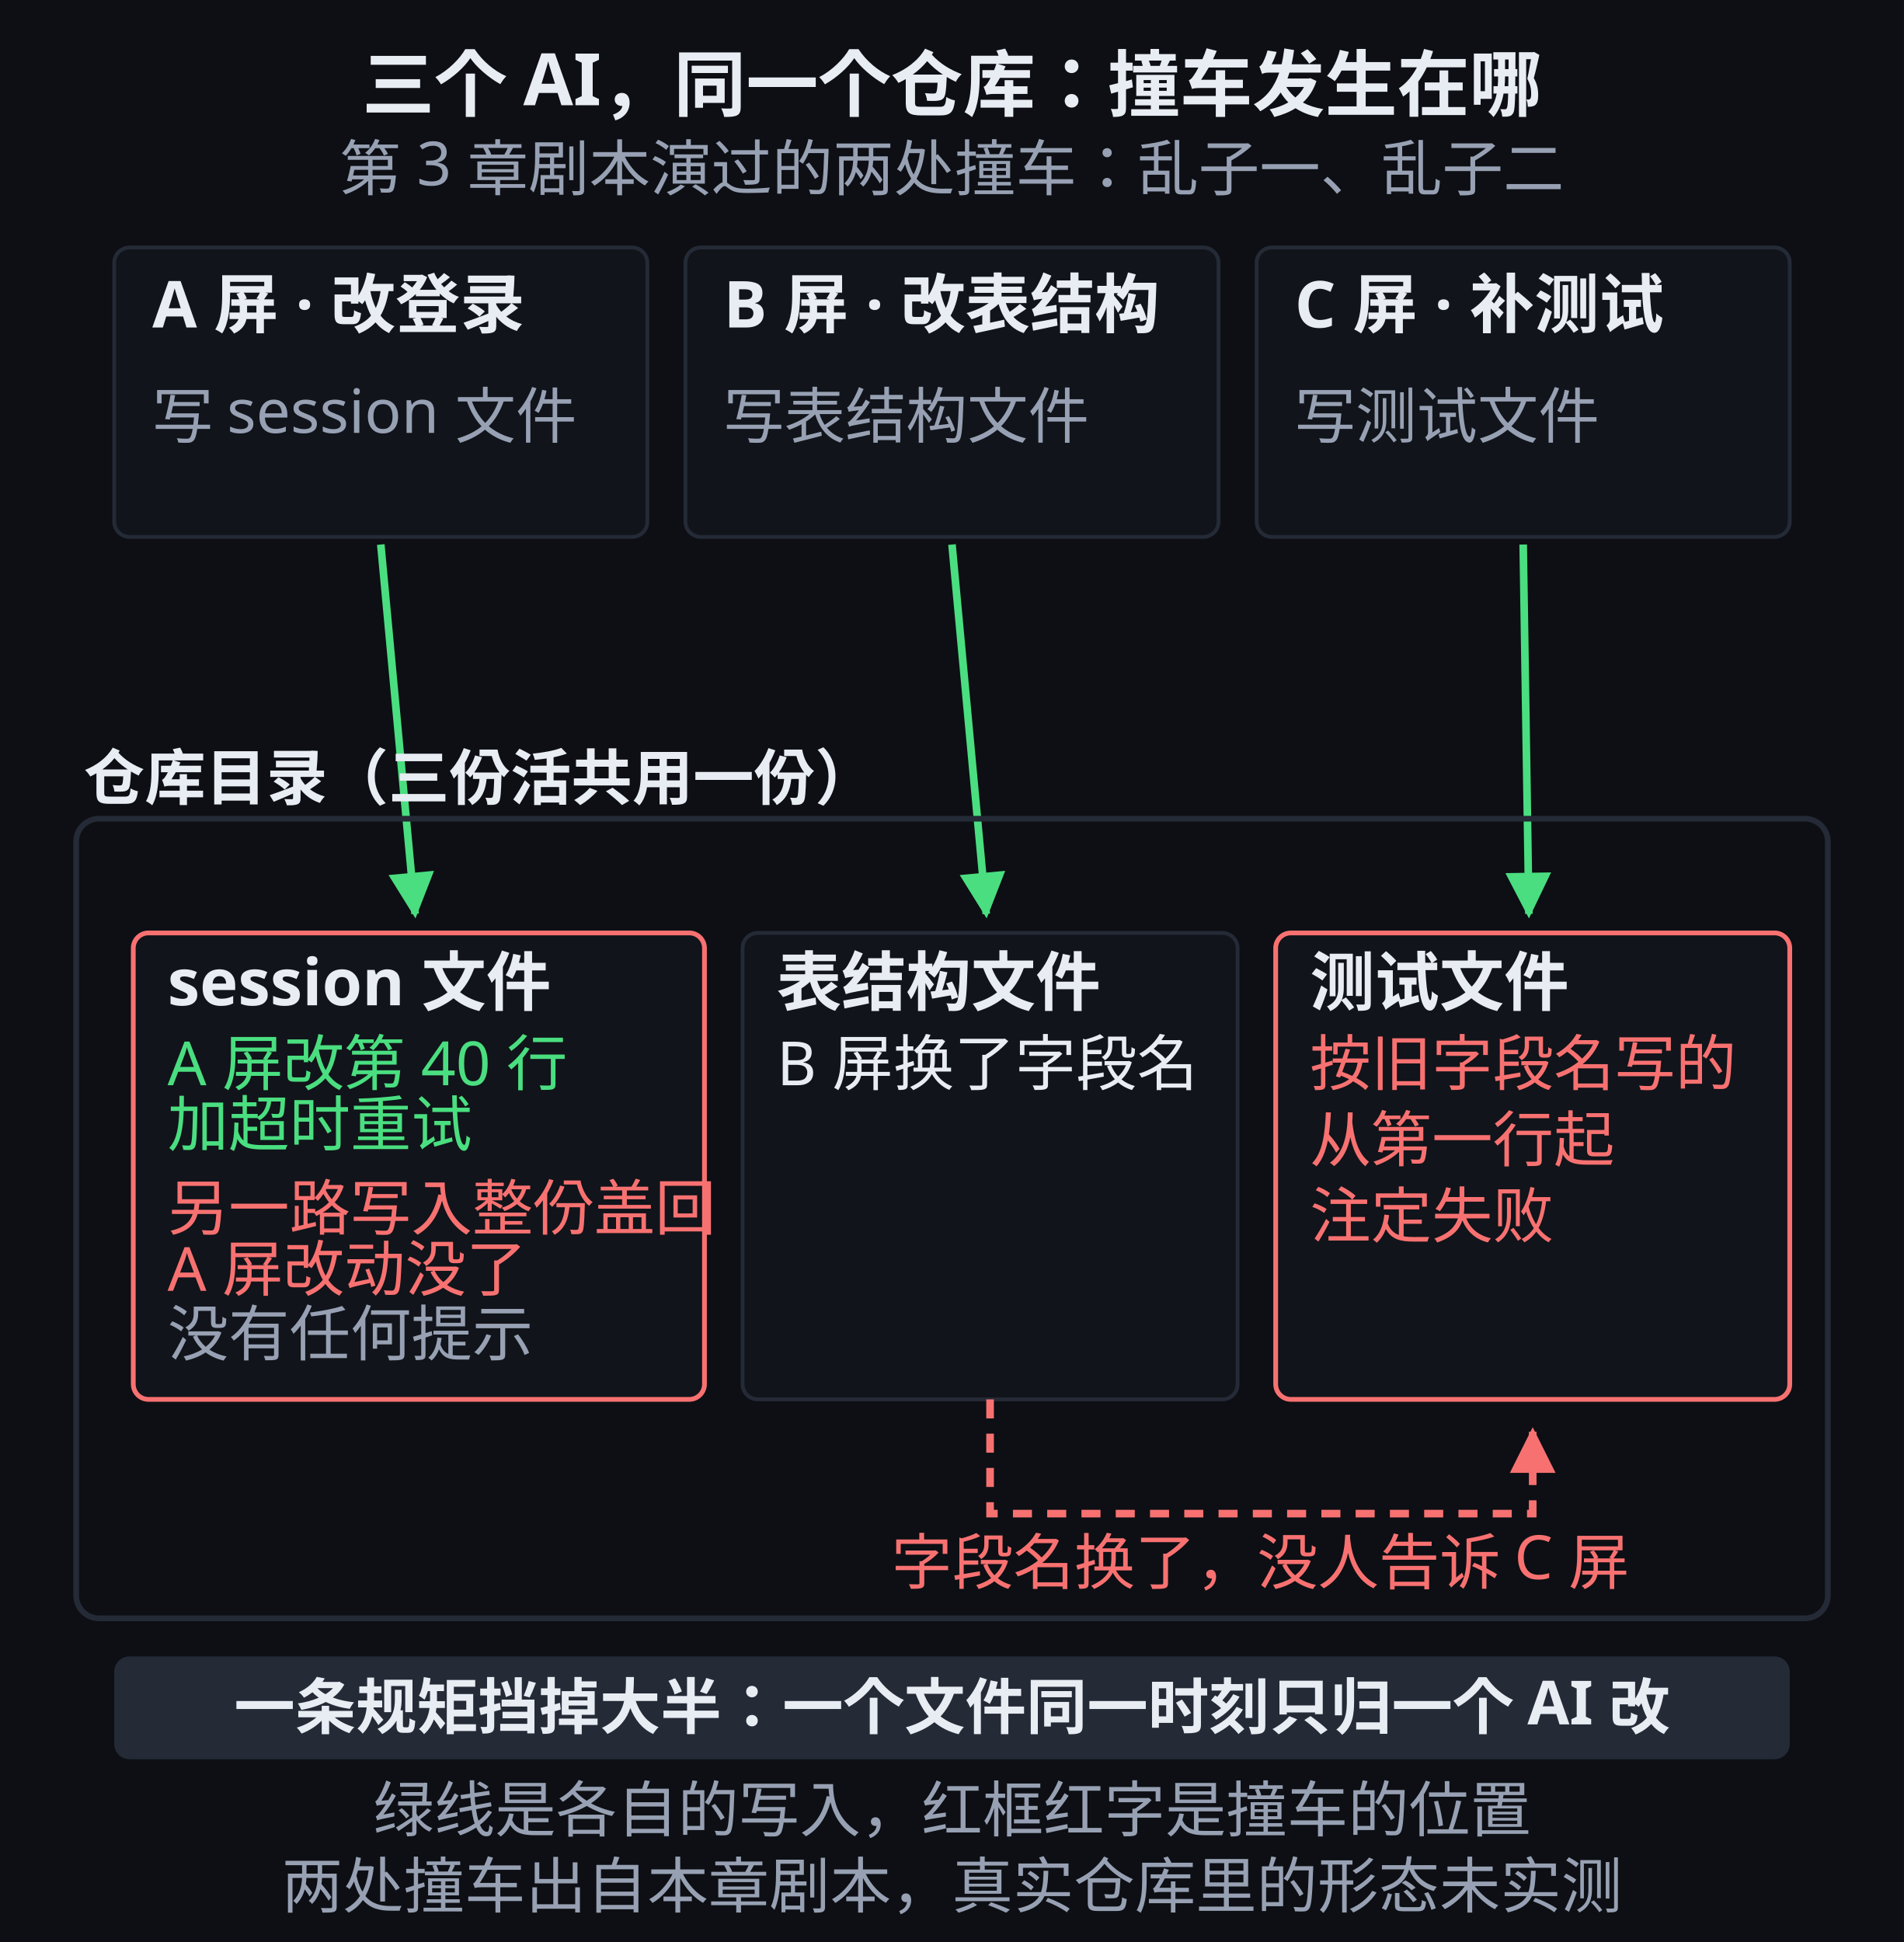
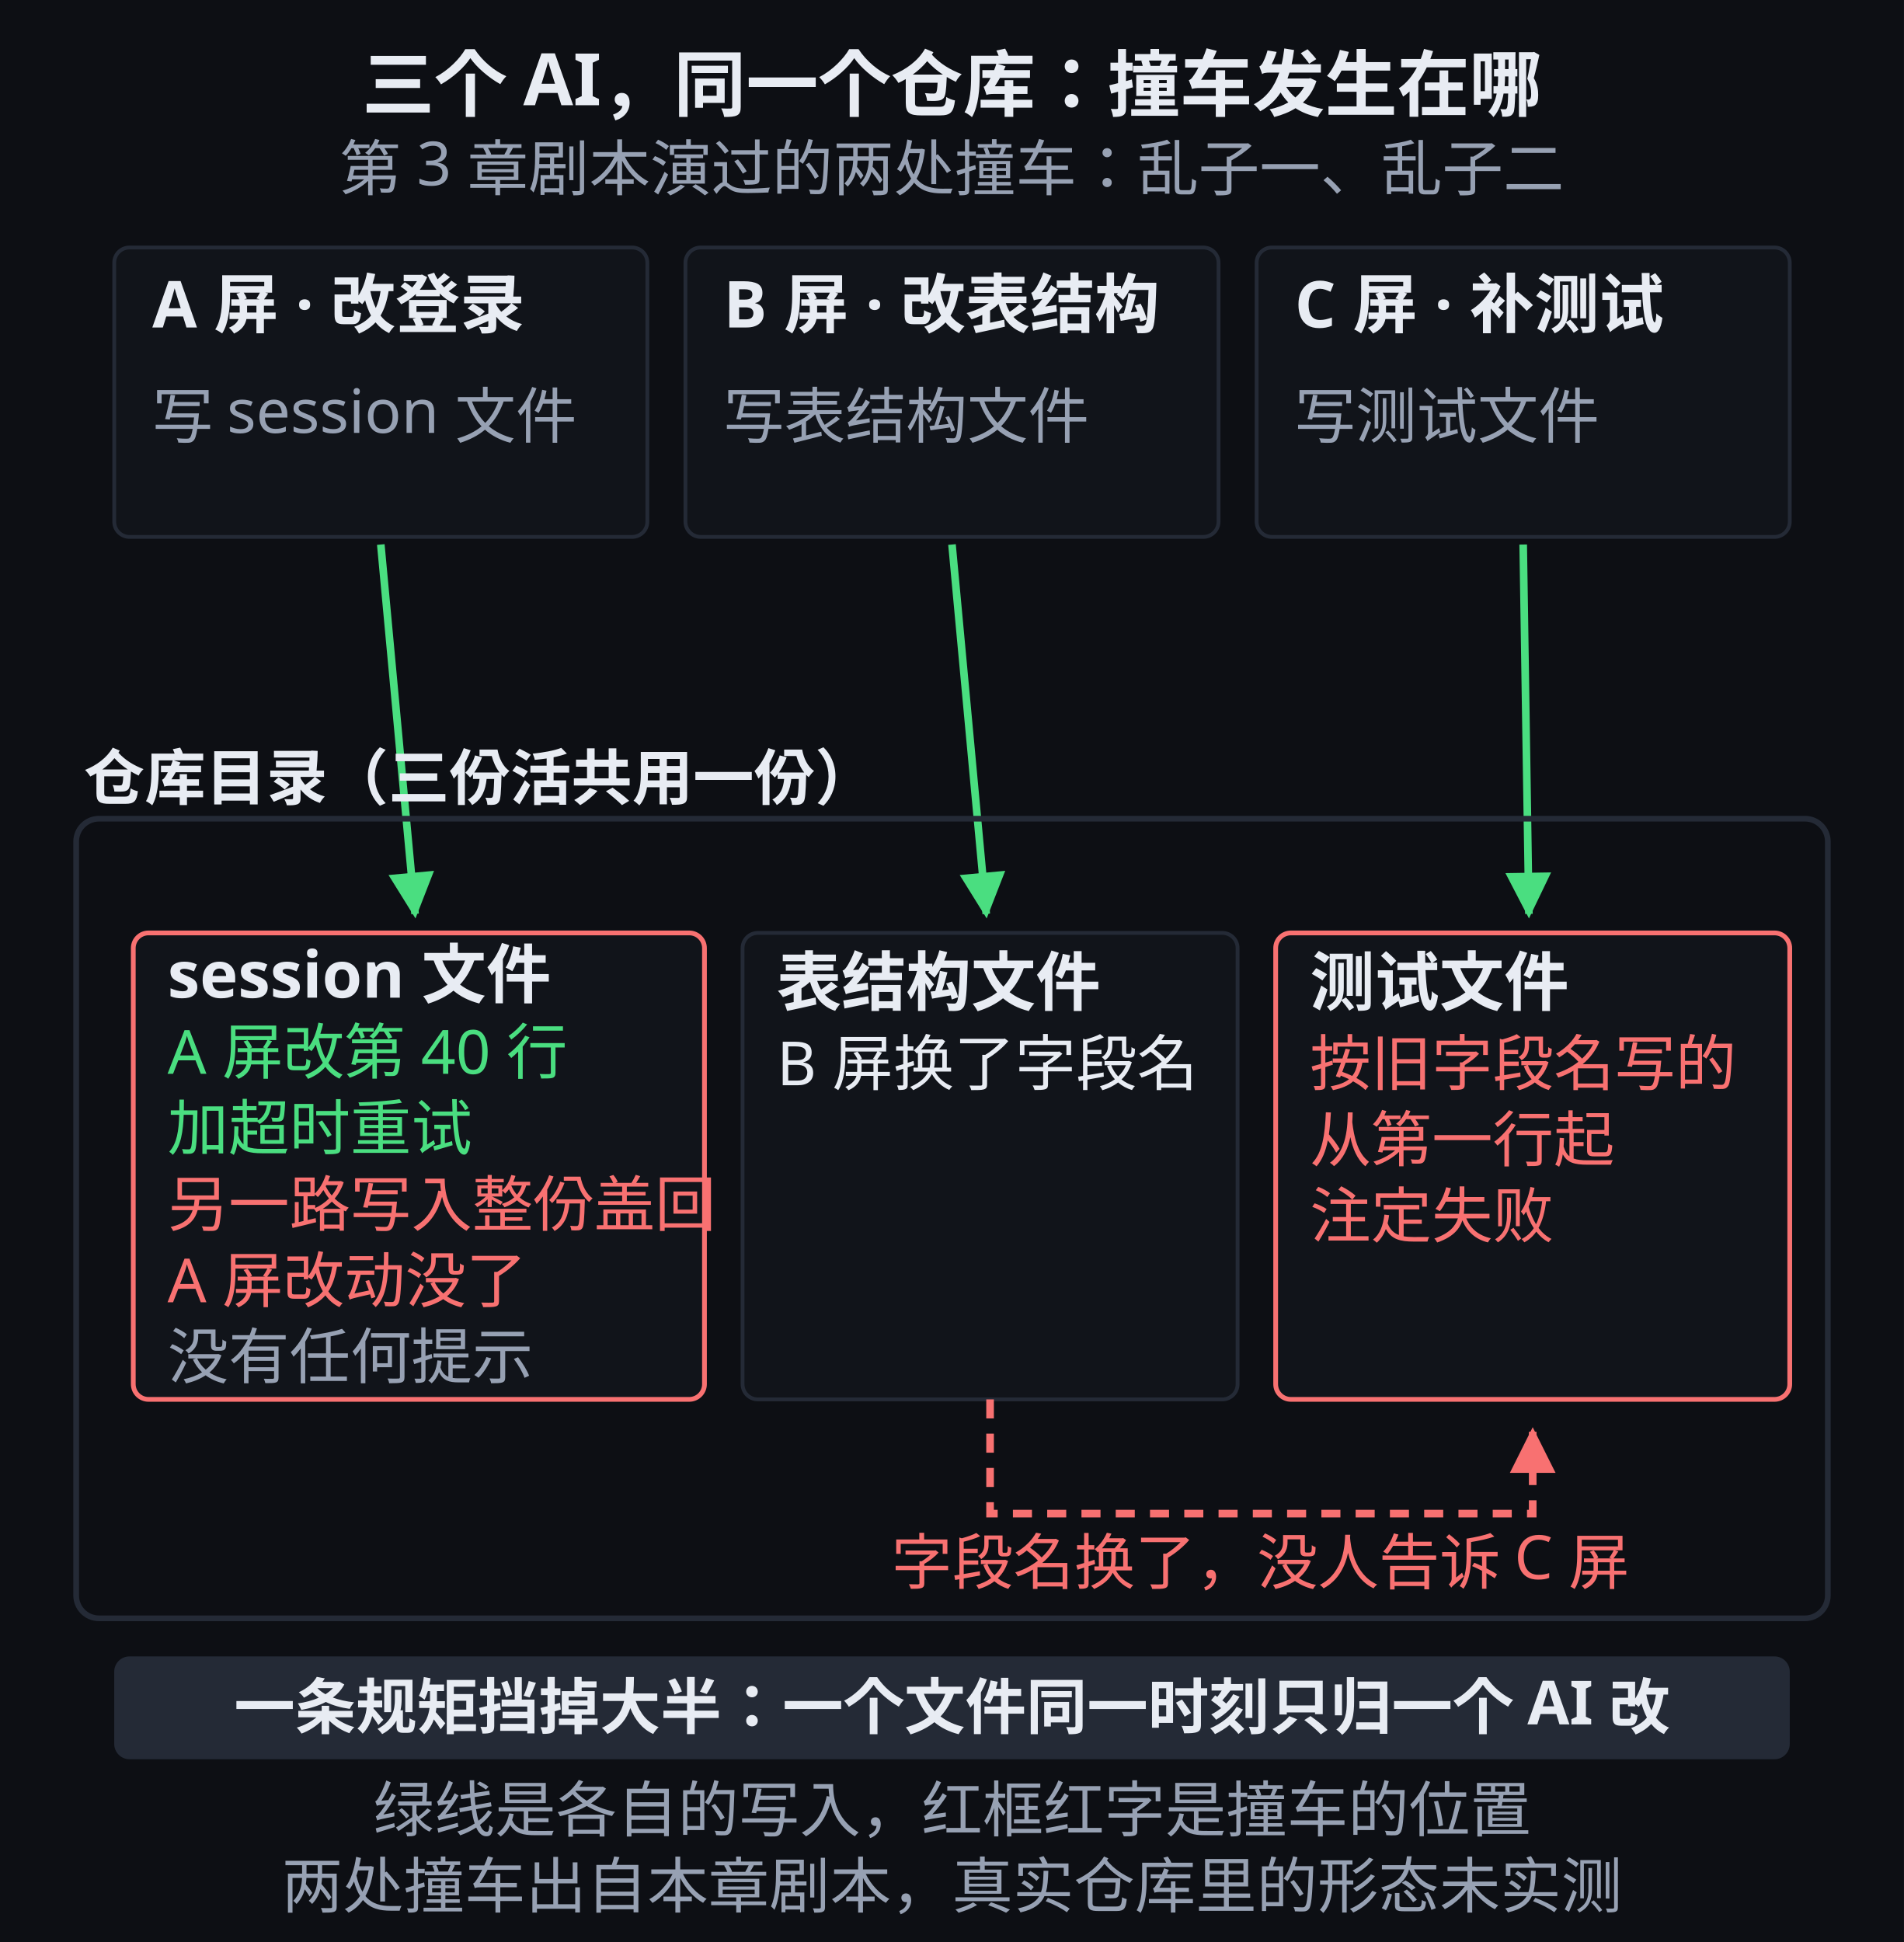
<svg xmlns="http://www.w3.org/2000/svg" width="1000" height="1020" viewBox="0 0 1000 1020" role="img" aria-label="三个 AI 共用一个仓库目录：A 屏改 session 文件第 40 行，被另一路写入整份盖回盖掉；B 屏换掉表结构字段名，C 屏按旧字段名写的测试从第一行起注定失败。红色标出两处撞车位置。" font-family="system-ui, 'Microsoft YaHei', 'PingFang SC', sans-serif">
  <defs>
    <marker id="arrow-green" viewBox="0 0 10 10" refX="9" refY="5" markerWidth="6" markerHeight="6" orient="auto">
      <path d="M0 0 L10 5 L0 10 z" fill="#4ade80" />
    </marker>
    <marker id="arrow-red" viewBox="0 0 10 10" refX="9" refY="5" markerWidth="6" markerHeight="6" orient="auto">
      <path d="M0 0 L10 5 L0 10 z" fill="#f87171" />
    </marker>
  </defs>
  <rect x="0" y="0" width="1000" height="1020" fill="#0d0f14" />
  <text x="500" y="58" text-anchor="middle" font-size="38" font-weight="bold" fill="#e8ecf3">三个 AI，同一个仓库：撞车发生在哪</text>
  <text x="500" y="100" text-anchor="middle" font-size="32" fill="#97a1b3">第 3 章剧本演过的两处撞车：乱子一、乱子二</text>
  <rect x="60" y="130" width="280" height="152" rx="8" fill="#11141a" stroke="#242a36" stroke-width="2" />
  <rect x="360" y="130" width="280" height="152" rx="8" fill="#11141a" stroke="#242a36" stroke-width="2" />
  <rect x="660" y="130" width="280" height="152" rx="8" fill="#11141a" stroke="#242a36" stroke-width="2" />
  <text x="80" y="172" font-size="34" font-weight="bold" fill="#e8ecf3">A 屏 · 改登录</text>
  <text x="380" y="172" font-size="34" font-weight="bold" fill="#e8ecf3">B 屏 · 改表结构</text>
  <text x="680" y="172" font-size="34" font-weight="bold" fill="#e8ecf3">C 屏 · 补测试</text>
  <text x="80" y="230" font-size="32" fill="#97a1b3">写 session 文件</text>
  <text x="380" y="230" font-size="32" fill="#97a1b3">写表结构文件</text>
  <text x="680" y="230" font-size="32" fill="#97a1b3">写测试文件</text>
  <line x1="200" y1="286" x2="218" y2="480" stroke="#4ade80" stroke-width="4" marker-end="url(#arrow-green)" />
  <line x1="500" y1="286" x2="518" y2="480" stroke="#4ade80" stroke-width="4" marker-end="url(#arrow-green)" />
  <line x1="800" y1="286" x2="803" y2="480" stroke="#4ade80" stroke-width="4" marker-end="url(#arrow-green)" />
  <text x="44" y="420" font-size="32" font-weight="bold" fill="#e8ecf3">仓库目录（三份活共用一份）</text>
  <rect x="40" y="430" width="920" height="420" rx="12" fill="none" stroke="#242a36" stroke-width="3" />
  <rect x="70" y="490" width="300" height="245" rx="8" fill="#11141a" stroke="#f87171" stroke-width="2.5" />
-   <text x="88" y="528" font-size="34" font-weight="bold" fill="#e8ecf3">session 文件</text>
-   <text x="88" y="570" font-size="32" fill="#4ade80">A 屏改第 40 行</text>
-   <text x="88" y="602" font-size="32" fill="#4ade80">加超时重试</text>
-   <text x="88" y="646" font-size="32" fill="#f87171">另一路写入整份盖回</text>
-   <text x="88" y="678" font-size="32" fill="#f87171">A 屏改动没了</text>
-   <text x="88" y="712" font-size="32" fill="#97a1b3">没有任何提示</text>
+   <text x="88" y="524" font-size="34" font-weight="bold" fill="#e8ecf3">session 文件</text>
+   <text x="88" y="564" font-size="32" fill="#4ade80">A 屏改第 40 行</text>
+   <text x="88" y="604" font-size="32" fill="#4ade80">加超时重试</text>
+   <text x="88" y="644" font-size="32" fill="#f87171">另一路写入整份盖回</text>
+   <text x="88" y="684" font-size="32" fill="#f87171">A 屏改动没了</text>
+   <text x="88" y="724" font-size="32" fill="#97a1b3">没有任何提示</text>
  <rect x="390" y="490" width="260" height="245" rx="8" fill="#11141a" stroke="#242a36" stroke-width="2" />
  <text x="408" y="528" font-size="34" font-weight="bold" fill="#e8ecf3">表结构文件</text>
  <text x="408" y="570" font-size="32" fill="#e8ecf3">B 屏换了字段名</text>
  <rect x="670" y="490" width="270" height="245" rx="8" fill="#11141a" stroke="#f87171" stroke-width="2.5" />
  <text x="688" y="528" font-size="34" font-weight="bold" fill="#e8ecf3">测试文件</text>
  <text x="688" y="570" font-size="32" fill="#f87171">按旧字段名写的</text>
  <text x="688" y="610" font-size="32" fill="#f87171">从第一行起</text>
  <text x="688" y="650" font-size="32" fill="#f87171">注定失败</text>
  <path d="M520 735 V 795 H 805 V 752" fill="none" stroke="#f87171" stroke-width="4" stroke-dasharray="10 8" marker-end="url(#arrow-red)" />
  <text x="662" y="832" text-anchor="middle" font-size="32" fill="#f87171">字段名换了，没人告诉 C 屏</text>
  <rect x="60" y="870" width="880" height="54" rx="8" fill="#242a36" />
  <text x="500" y="908" text-anchor="middle" font-size="32" font-weight="bold" fill="#e8ecf3">一条规矩挡掉大半：一个文件同一时刻只归一个 AI 改</text>
  <text x="500" y="962" text-anchor="middle" font-size="32" fill="#97a1b3">绿线是各自的写入，红框红字是撞车的位置</text>
  <text x="500" y="1002" text-anchor="middle" font-size="32" fill="#97a1b3">两处撞车出自本章剧本，真实仓库里的形态未实测</text>
</svg>
